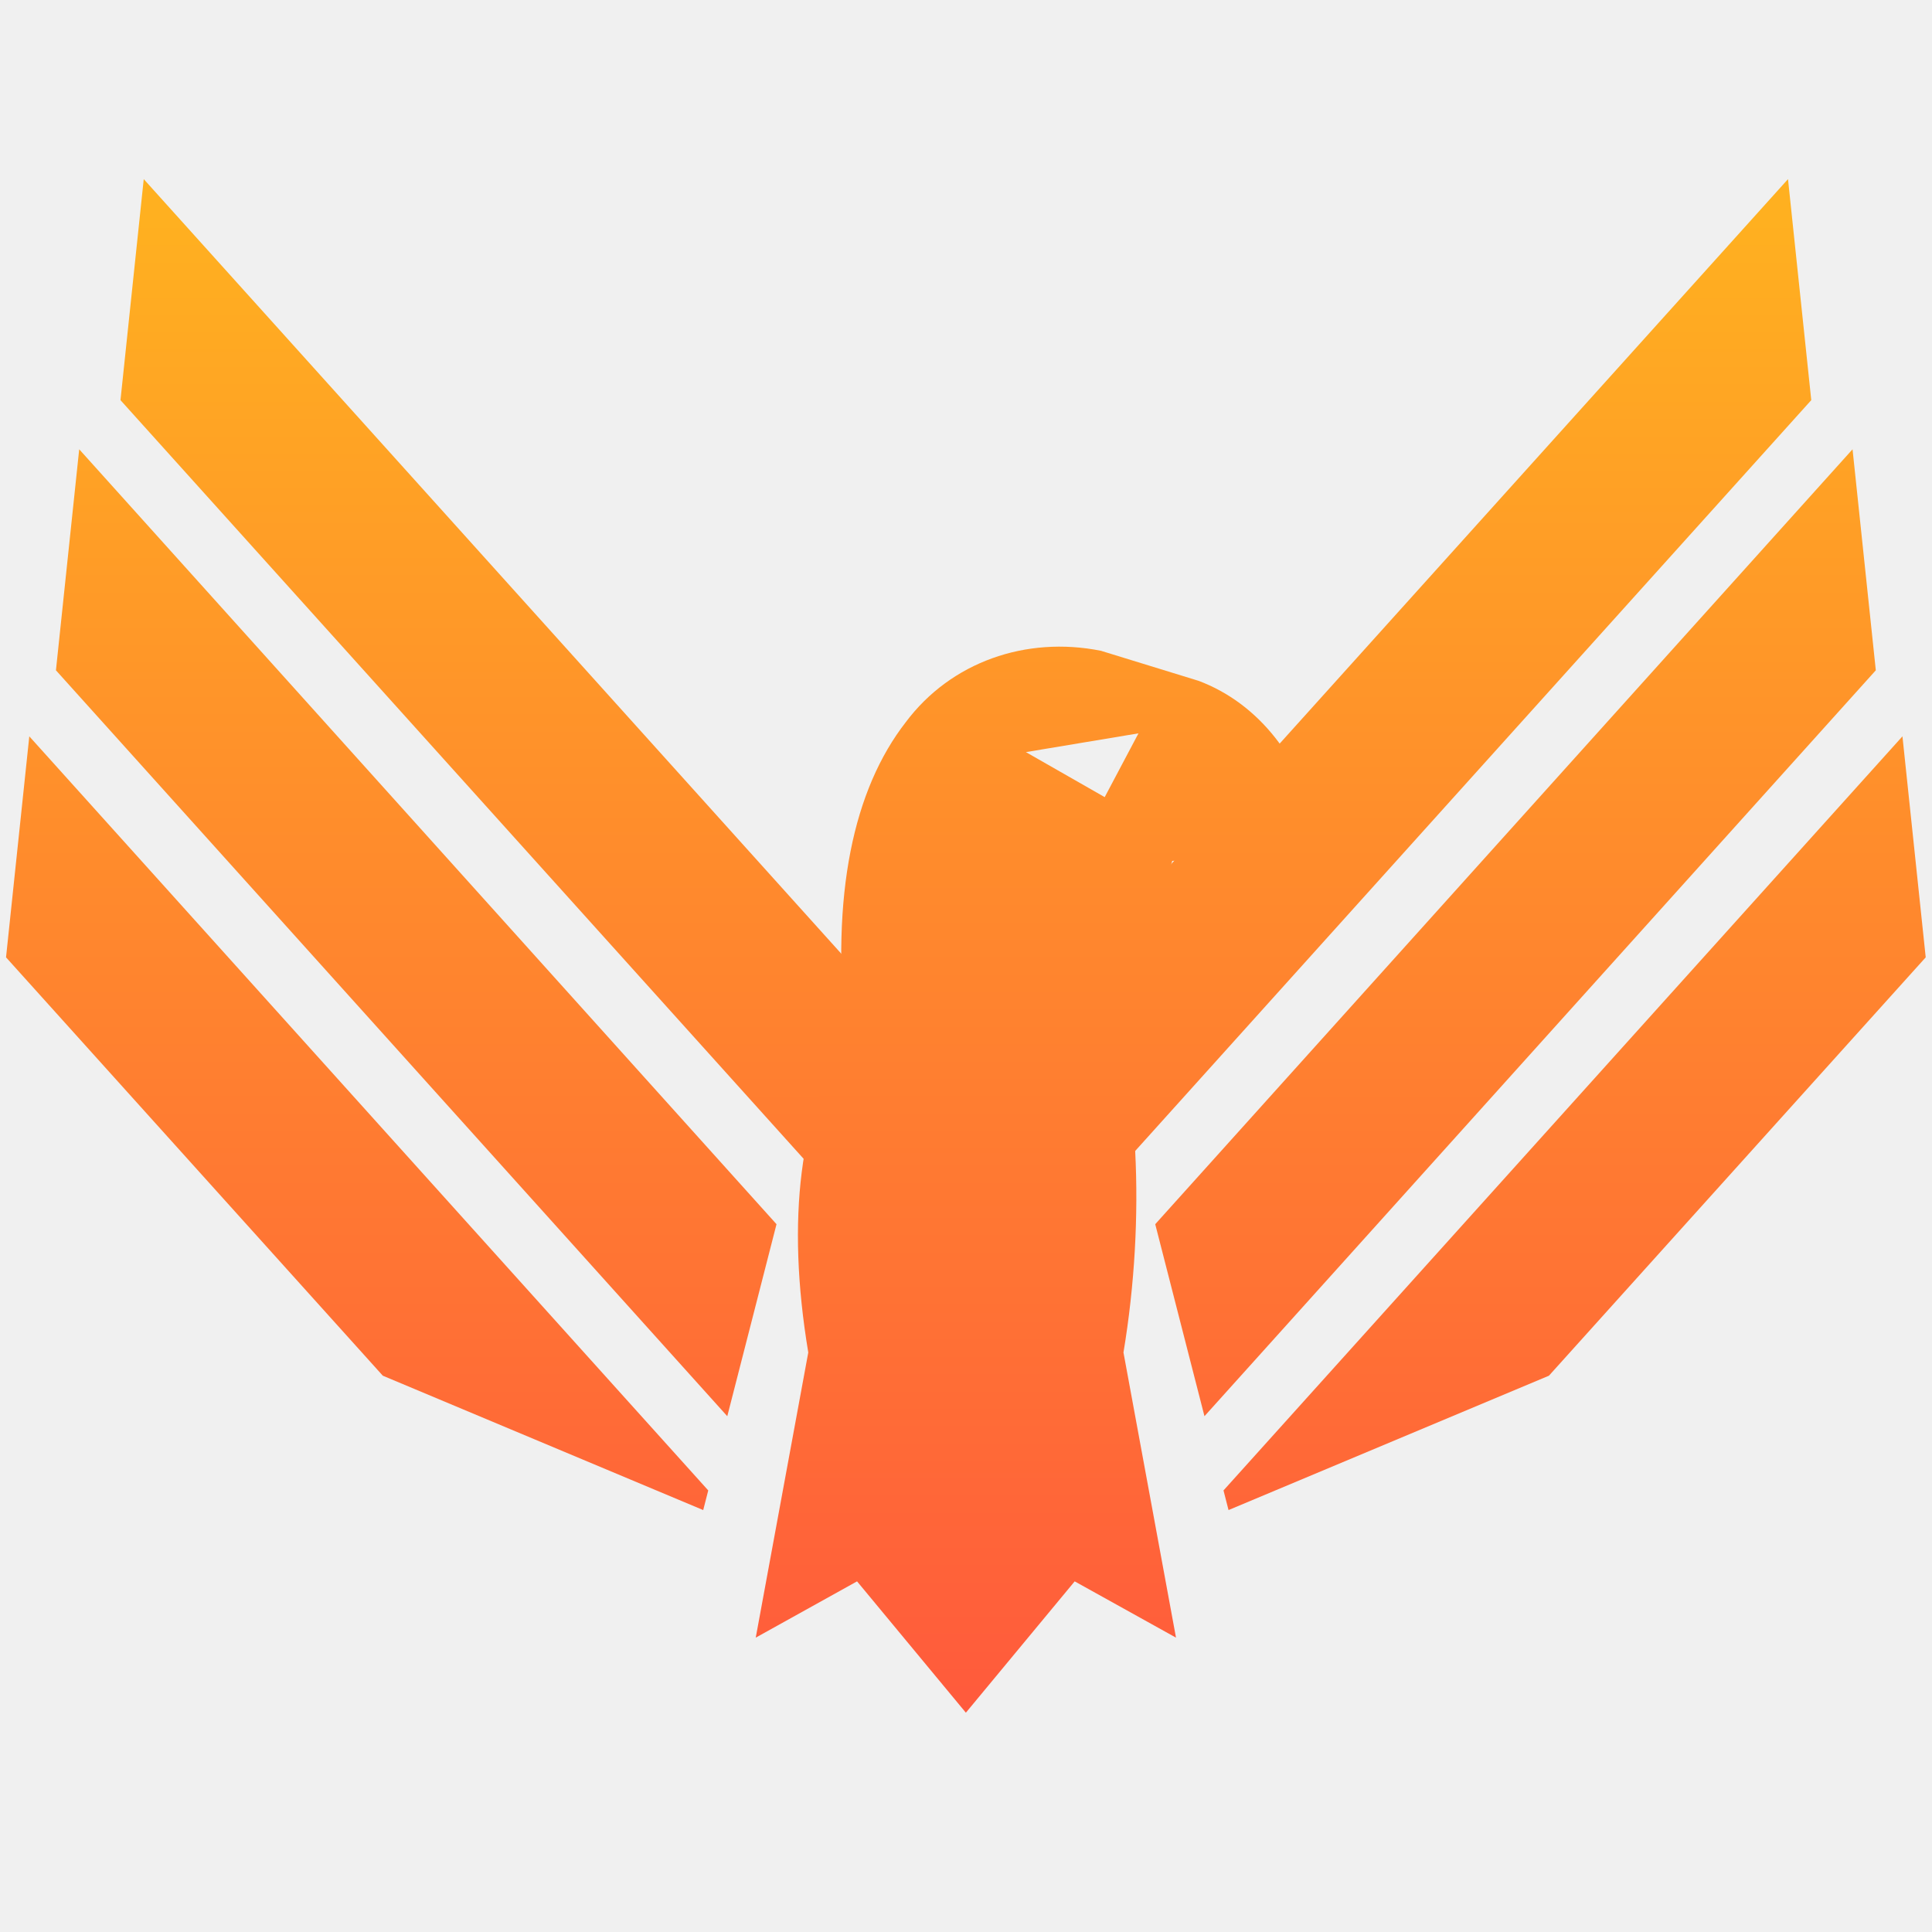
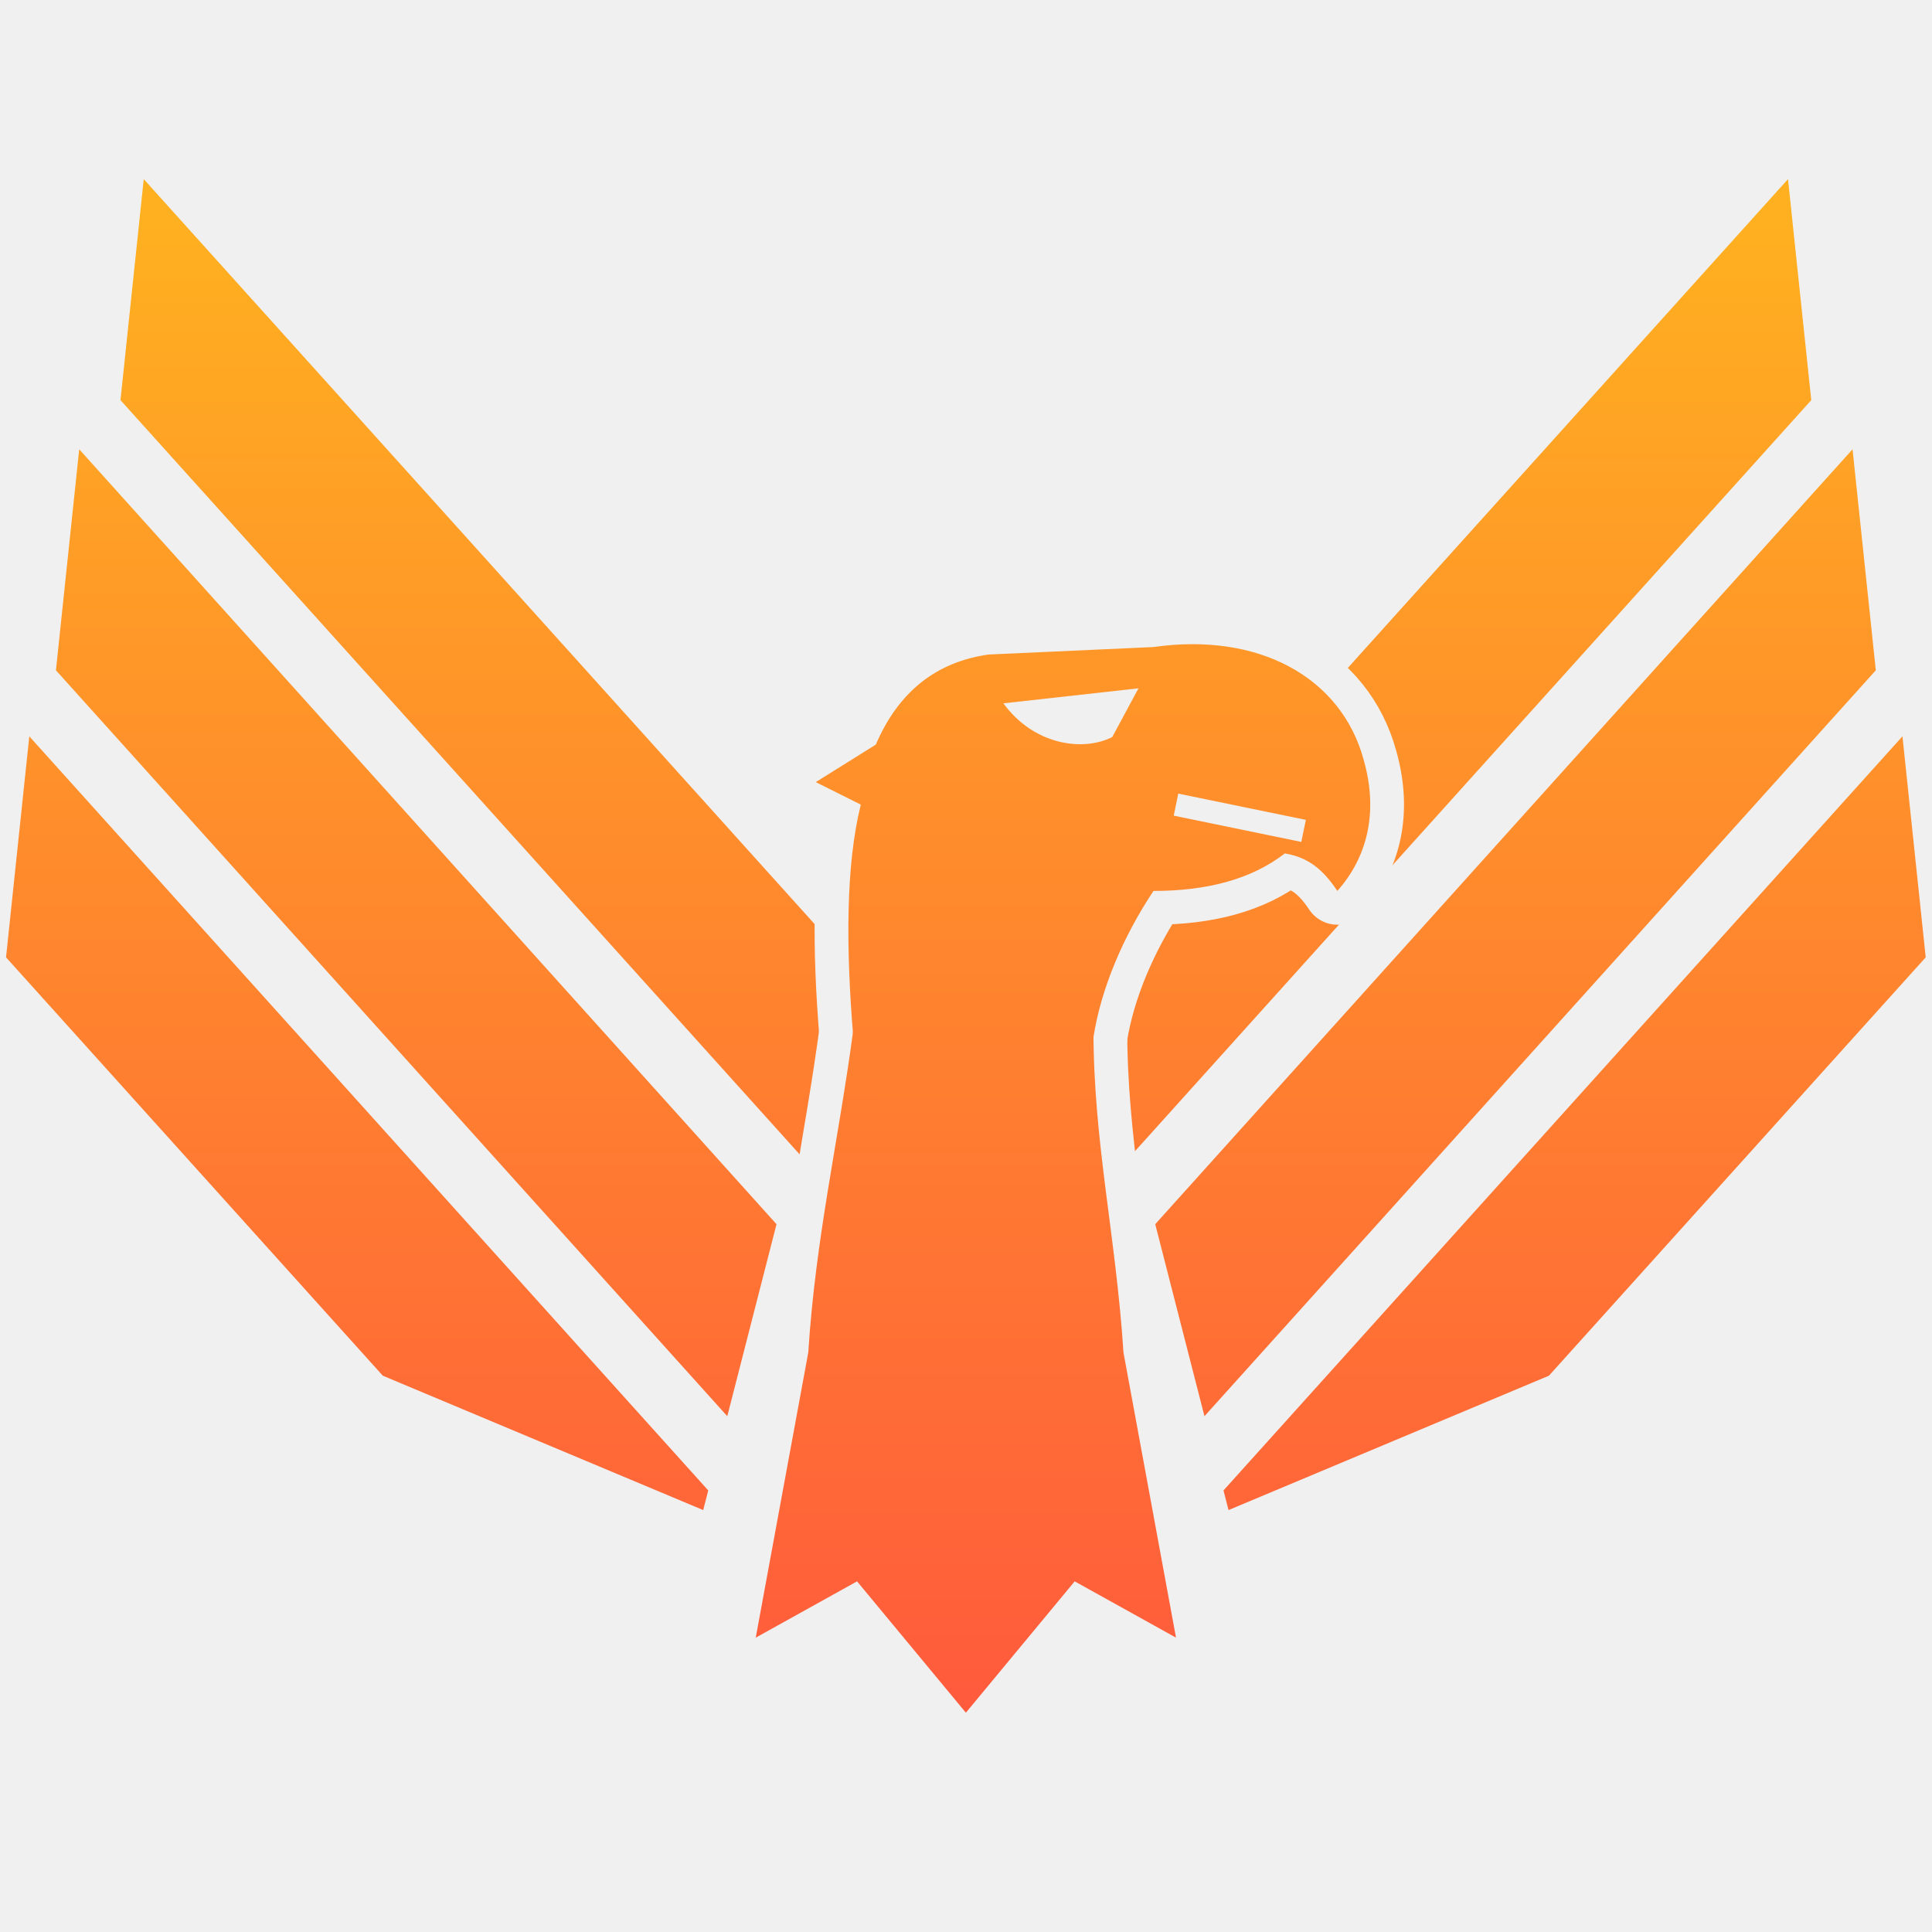
<svg xmlns="http://www.w3.org/2000/svg" viewBox="0 0 512 512" width="512" height="512">
  <g transform="translate(1.4 24.3) scale(0.9944)">
    <defs>
      <linearGradient id="gm" x1="0" y1="432" x2="0" y2="34" gradientUnits="userSpaceOnUse">
        <stop offset="0" stop-color="#ff5a3c" />
        <stop offset="1" stop-color="#ffb020" />
      </linearGradient>
      <clipPath id="cm">
        <path d="M0 0 L240 0 L240 236 L206 300 L186 378 L0 300Z" />
      </clipPath>
+       <mask id="wm" maskUnits="userSpaceOnUse" x="-50" y="-50" width="612" height="612">
+         <rect x="-50" y="-50" width="612" height="612" fill="#fff" />
+         <path d="M234 272 L226 252 C224 228 224 206 228 190 L216 184 L232 174 C238 160 248 152 262 150 L306 148 C334 144 356 156 362 178 C366 192 363 204 355 213 C351 207 347 204 341 203 C332 210 320 213 306 213 C298 225 292 239 290 252 L282 272 Z" fill="#000" stroke="#000" stroke-width="18" stroke-linejoin="round" />
+         <path d="M226 250 C222 280 216 305 214 336 L200 412 L227 397 L256 432 L285 397 L312 412 L298 336 C296 305 290 280 290 250 Z" fill="#000" stroke="#000" stroke-width="18" stroke-linejoin="round" />
+       </mask>
+       <mask id="hm" maskUnits="userSpaceOnUse" x="-50" y="-50" width="612" height="612">
+         <rect x="-50" y="-50" width="612" height="612" fill="#fff" />
+         <path d="M266 163 L302 159 L295 172 C287 176 274 174 266 163 Z" fill="#000" stroke="#000" stroke-width="0" />
+         <path d="M346 197 L312 190" fill="none" stroke="#000" stroke-width="6" />
+       </mask>
    </defs>
    <g fill="url(#gm)">
-       <g clip-path="url(#cm)">
-         <path d="M325.7 344 L36.9 23.3 L30.7 82.2 L293 373.5Z" />
-         <path d="M280.3 384.9 L19.7 95.3 L13.5 154.2 L247.6 414.3Z" />
-         <path d="M235 425.7 L6.4 171.8 L0.2 230.7 L202.3 455.1Z" />
-       </g>
-       <g transform="translate(512 0) scale(-1 1)">
+       <g mask="url(#wm)">
        <g clip-path="url(#cm)">
          <path d="M325.7 344 L36.9 23.3 L30.7 82.2 L293 373.5Z" />
          <path d="M280.3 384.9 L19.7 95.3 L13.5 154.2 L247.6 414.3Z" />
          <path d="M235 425.7 L6.4 171.8 L0.2 230.7 L202.3 455.1Z" />
        </g>
+         <g transform="translate(512 0) scale(-1 1)">
+           <g clip-path="url(#cm)">
+             <path d="M325.7 344 L36.9 23.3 L30.7 82.2 L293 373.5Z" />
+             <path d="M280.3 384.9 L19.7 95.3 L13.5 154.2 L247.6 414.3Z" />
+             <path d="M235 425.7 L6.4 171.8 L0.2 230.7 L202.3 455.1Z" />
+           </g>
+         </g>
      </g>
-       <path fill-rule="evenodd" d="M224 252 C220 214 226 186 240 168 C252 152 272 145 292 149 L318 157 C334 163 346 178 350 198 L346 220 L330 203 L311 205 C307 219 301 229 293 237 C302 262 304 300 298 336 L312 412 L285 397 L256 432 L227 397 L200 412 L214 336 C208 300 212 272 224 252 Z M272 176 L302 171 L293 188 Z" />
+       <g mask="url(#hm)">
+         <path d="M226 250 C222 280 216 305 214 336 L200 412 L227 397 L256 432 L285 397 L312 412 L298 336 C296 305 290 280 290 250 Z" />
+         <path d="M234 272 L226 252 C224 228 224 206 228 190 L216 184 L232 174 C238 160 248 152 262 150 L306 148 C334 144 356 156 362 178 C366 192 363 204 355 213 C351 207 347 204 341 203 C332 210 320 213 306 213 C298 225 292 239 290 252 L282 272 Z" />
+       </g>
    </g>
  </g>
</svg>
